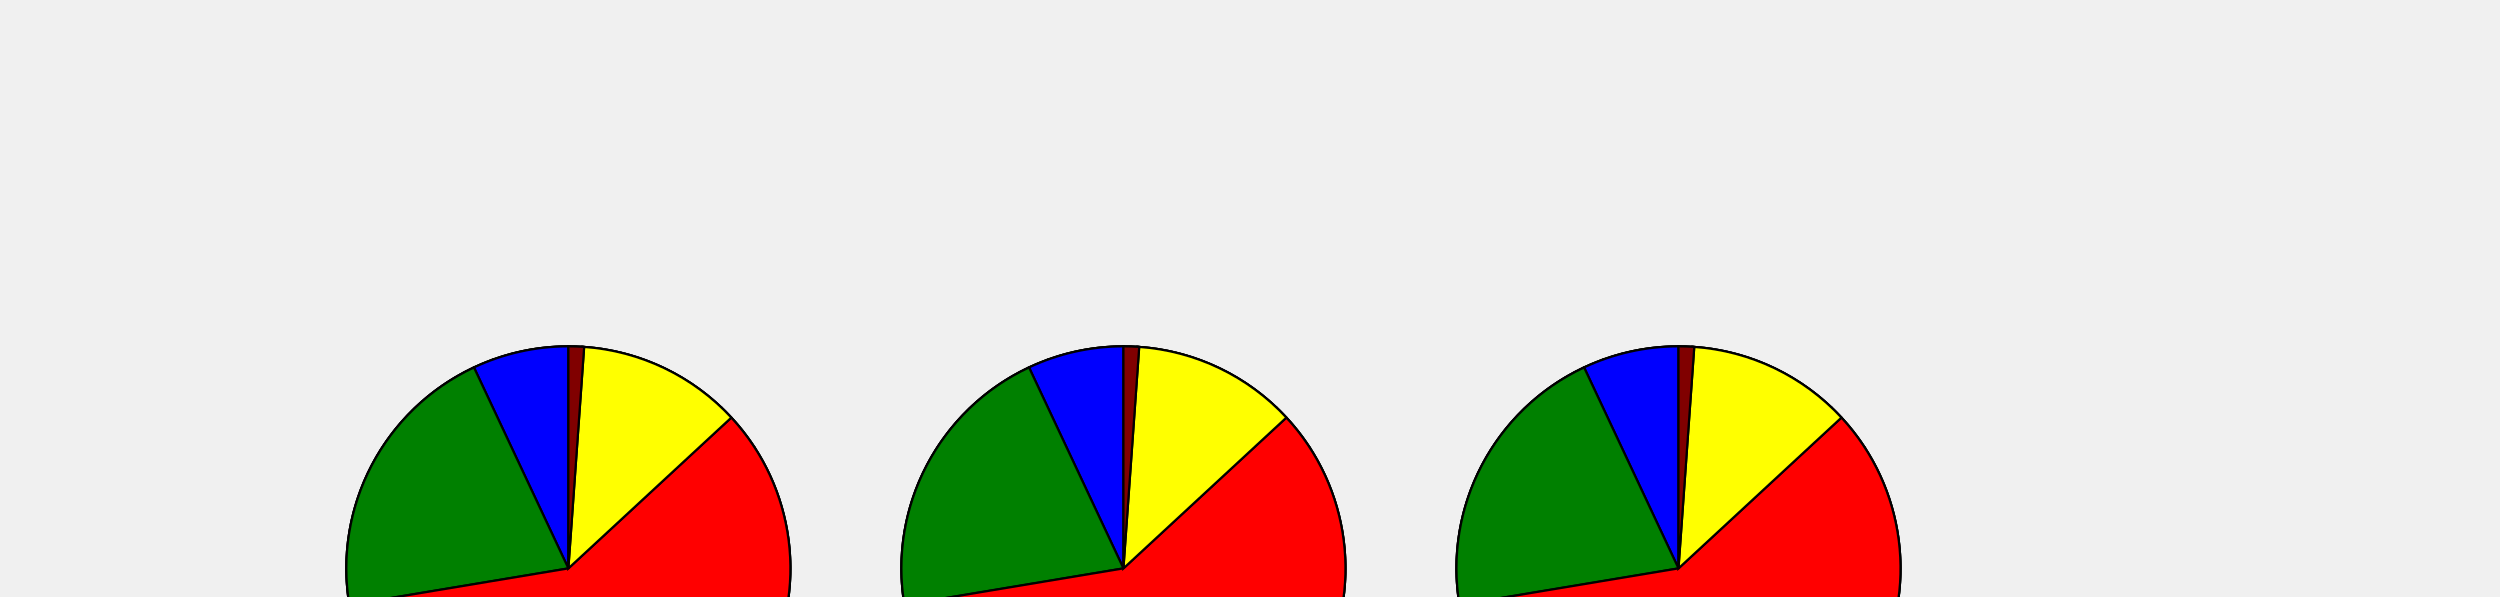
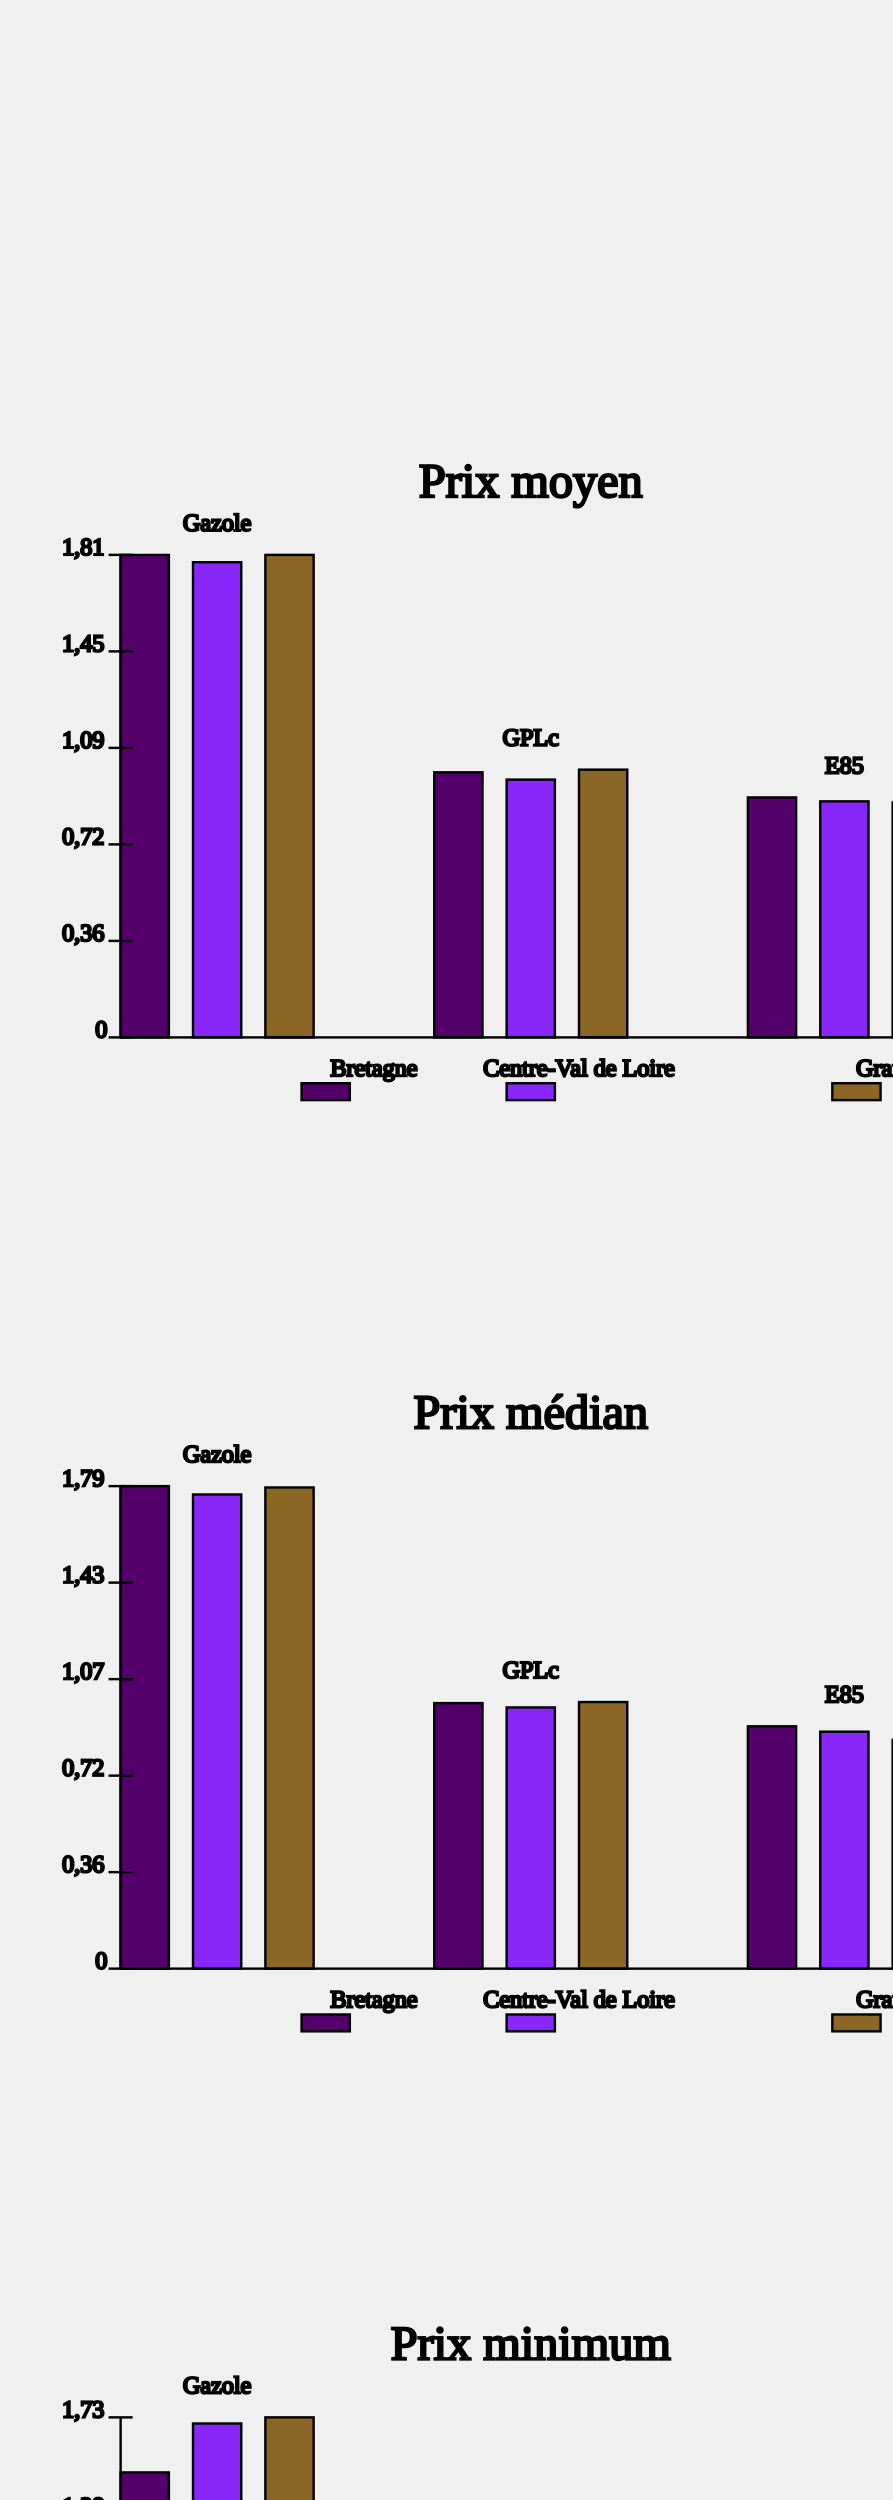
<svg xmlns="http://www.w3.org/2000/svg">
-   <g>
-     <path d="M 256.0 156.0 A 100.0 100.0 0 0 0 222.024 161.949 L 256.0 256.0 Z" fill="Blue " stroke="black" transform="rotate(0.0)" />
-     <path d="M 222.024 161.949 A 100.0 100.0 0 0 0 159.088 280.659 L 256.0 256.0 Z" fill=" Green " stroke="black" transform="rotate(0.0)" />
-     <path d="M 159.088 280.659 A 100.0 100.0 0 1 0 339.965 201.688 L 256.0 256.0 Z" fill=" Red " stroke="black" transform="rotate(0.0)" />
-     <path d="M 339.965 201.688 A 100.0 100.0 0 0 0 262.495 156.211 L 256.0 256.0 Z" fill=" Yellow " stroke="black" transform="rotate(0.0)" />
-     <path d="M 262.495 156.211 A 100.0 100.0 0 0 0 256 156.0 L 256.0 256.0 Z" fill=" Maroon " stroke="black" transform="rotate(0.0)" />
-   </g>
-   <g>
-     <path d="M 506.0 156.0 A 100.0 100.0 0 0 0 472.024 161.949 L 506.0 256.0 Z" fill="Blue " stroke="black" transform="rotate(0.0)" />
-     <path d="M 472.024 161.949 A 100.0 100.0 0 0 0 409.088 280.659 L 506.0 256.0 Z" fill=" Green " stroke="black" transform="rotate(0.0)" />
-     <path d="M 409.088 280.659 A 100.0 100.0 0 1 0 589.965 201.688 L 506.0 256.0 Z" fill=" Red " stroke="black" transform="rotate(0.0)" />
-     <path d="M 589.965 201.688 A 100.0 100.0 0 0 0 512.495 156.211 L 506.0 256.0 Z" fill=" Yellow " stroke="black" transform="rotate(0.0)" />
-     <path d="M 512.495 156.211 A 100.0 100.0 0 0 0 506 156.0 L 506.0 256.0 Z" fill=" Maroon " stroke="black" transform="rotate(0.0)" />
-   </g>
-   <g>
-     <path d="M 756.0 156.0 A 100.0 100.0 0 0 0 722.024 161.949 L 756.0 256.0 Z" fill="Blue " stroke="black" transform="rotate(0.0)" />
-     <path d="M 722.024 161.949 A 100.0 100.0 0 0 0 659.088 280.659 L 756.0 256.0 Z" fill=" Green " stroke="black" transform="rotate(0.0)" />
-     <path d="M 659.088 280.659 A 100.0 100.0 0 1 0 839.965 201.688 L 756.0 256.0 Z" fill=" Red " stroke="black" transform="rotate(0.0)" />
-     <path d="M 839.965 201.688 A 100.0 100.0 0 0 0 762.495 156.211 L 756.0 256.0 Z" fill=" Yellow " stroke="black" transform="rotate(0.0)" />
-     <path d="M 762.495 156.211 A 100.0 100.0 0 0 0 756 156.0 L 756.0 256.0 Z" fill=" Maroon " stroke="black" transform="rotate(0.0)" />
-   </g>
-   <g>
-     <path d="M 256.0 156.0 A 100.0 100.0 0 0 0 159.627 282.689 L 256.0 256.0 Z" fill="Blue " stroke="black" transform="rotate(0.0)" />
-     <path d="M 159.627 282.689 A 100.0 100.0 0 0 0 307.441 341.754 L 256.0 256.0 Z" fill=" Green " stroke="black" transform="rotate(0.0)" />
-     <path d="M 307.441 341.754 A 100.0 100.0 0 0 0 324.915 183.538 L 256.0 256.0 Z" fill=" Red " stroke="black" transform="rotate(0.0)" />
-     <path d="M 324.915 183.538 A 100.0 100.0 0 0 0 262.071 156.184 L 256.0 256.0 Z" fill=" Yellow " stroke="black" transform="rotate(0.0)" />
-     <path d="M 262.071 156.184 A 100.0 100.0 0 0 0 256 156.0 L 256.0 256.0 Z" fill=" Maroon " stroke="black" transform="rotate(0.0)" />
-   </g>
-   <g>
-     <path d="M 506.0 156.0 A 100.0 100.0 0 0 0 409.627 282.689 L 506.0 256.0 Z" fill="Blue " stroke="black" transform="rotate(0.0)" />
-     <path d="M 409.627 282.689 A 100.0 100.0 0 0 0 557.441 341.754 L 506.0 256.0 Z" fill=" Green " stroke="black" transform="rotate(0.0)" />
-     <path d="M 557.441 341.754 A 100.0 100.0 0 0 0 574.915 183.538 L 506.0 256.0 Z" fill=" Red " stroke="black" transform="rotate(0.0)" />
-     <path d="M 574.915 183.538 A 100.0 100.0 0 0 0 512.071 156.184 L 506.0 256.0 Z" fill=" Yellow " stroke="black" transform="rotate(0.0)" />
-     <path d="M 512.071 156.184 A 100.0 100.0 0 0 0 506 156.0 L 506.0 256.0 Z" fill=" Maroon " stroke="black" transform="rotate(0.0)" />
-   </g>
-   <g>
-     <path d="M 756.0 156.0 A 100.0 100.0 0 0 0 659.627 282.689 L 756.0 256.0 Z" fill="Blue " stroke="black" transform="rotate(0.0)" />
-     <path d="M 659.627 282.689 A 100.0 100.0 0 0 0 807.441 341.754 L 756.0 256.0 Z" fill=" Green " stroke="black" transform="rotate(0.0)" />
-     <path d="M 807.441 341.754 A 100.0 100.0 0 0 0 824.915 183.538 L 756.0 256.0 Z" fill=" Red " stroke="black" transform="rotate(0.0)" />
-     <path d="M 824.915 183.538 A 100.0 100.0 0 0 0 762.071 156.184 L 756.0 256.0 Z" fill=" Yellow " stroke="black" transform="rotate(0.0)" />
-     <path d="M 762.071 156.184 A 100.0 100.0 0 0 0 756.0 156.0 L 756.0 256.0 Z" fill=" Maroon " stroke="black" transform="rotate(0.0)" />
-   </g>
-   <g>
-     <path d="M 256.0 156.0 A 100.0 100.0 0 0 0 213.475 165.492 L 256.0 256.0 Z" fill="Blue " stroke="black" transform="rotate(0.0)" />
-     <path d="M 213.475 165.492 A 100.0 100.0 0 0 0 157.362 272.449 L 256.0 256.0 Z" fill=" Green " stroke="black" transform="rotate(0.0)" />
-     <path d="M 157.362 272.449 A 100.0 100.0 0 1 0 329.393 188.078 L 256.0 256.0 Z" fill=" Red " stroke="black" transform="rotate(0.0)" />
-     <path d="M 329.393 188.078 A 100.0 100.0 0 0 0 263.105 156.253 L 256.0 256.0 Z" fill=" Yellow " stroke="black" transform="rotate(0.0)" />
-     <path d="M 263.105 156.253 A 100.0 100.0 0 0 0 256 156.0 L 256.0 256.0 Z" fill=" Maroon " stroke="black" transform="rotate(0.0)" />
-   </g>
-   <g>
-     <path d="M 506.0 156.0 A 100.0 100.0 0 0 0 463.475 165.492 L 506.0 256.0 Z" fill="Blue " stroke="black" transform="rotate(0.0)" />
-     <path d="M 463.475 165.492 A 100.0 100.0 0 0 0 407.362 272.449 L 506.0 256.0 Z" fill=" Green " stroke="black" transform="rotate(0.0)" />
-     <path d="M 407.362 272.449 A 100.0 100.0 0 1 0 579.393 188.078 L 506.0 256.0 Z" fill=" Red " stroke="black" transform="rotate(0.0)" />
-     <path d="M 579.393 188.078 A 100.0 100.0 0 0 0 513.105 156.253 L 506.0 256.0 Z" fill=" Yellow " stroke="black" transform="rotate(0.0)" />
-     <path d="M 513.105 156.253 A 100.0 100.0 0 0 0 506 156.0 L 506.0 256.0 Z" fill=" Maroon " stroke="black" transform="rotate(0.0)" />
-   </g>
-   <g>
-     <path d="M 756.0 156.0 A 100.0 100.0 0 0 0 713.475 165.492 L 756.0 256.0 Z" fill="Blue " stroke="black" transform="rotate(0.0)" />
-     <path d="M 713.475 165.492 A 100.0 100.0 0 0 0 657.362 272.449 L 756.0 256.0 Z" fill=" Green " stroke="black" transform="rotate(0.0)" />
-     <path d="M 657.362 272.449 A 100.0 100.0 0 1 0 829.393 188.078 L 756.0 256.0 Z" fill=" Red " stroke="black" transform="rotate(0.0)" />
-     <path d="M 829.393 188.078 A 100.0 100.0 0 0 0 763.105 156.253 L 756.0 256.0 Z" fill=" Yellow " stroke="black" transform="rotate(0.0)" />
-     <path d="M 763.105 156.253 A 100.0 100.0 0 0 0 756.0 156.0 L 756.0 256.0 Z" fill=" Maroon " stroke="black" transform="rotate(0.0)" />
-   </g>
-   <rect x="231.0" y="408.5" height="15.0" width="50.0" fill="20200" stroke="black" transform="rotate(0)" />
-   <rect x="231.0" y="408.5" height="15.0" width="50.0" fill="20200" stroke="black" transform="rotate(0)" />
-   <rect x="481.0" y="408.5" height="15.0" width="50.0" fill="20201" stroke="black" transform="rotate(0)" />
-   <rect x="231.0" y="408.5" height="15.0" width="50.0" fill="20200" stroke="black" transform="rotate(0)" />
-   <rect x="481.0" y="408.5" height="15.0" width="50.0" fill="20201" stroke="black" transform="rotate(0)" />
-   <rect x="731.0" y="408.5" height="15.0" width="50.0" fill="20202" stroke="black" transform="rotate(0)" />
-   <rect x="231.0" y="408.5" height="15.0" width="50.0" fill="20200" stroke="black" transform="rotate(0)" />
-   <rect x="481.0" y="408.5" height="15.0" width="50.0" fill="20201" stroke="black" transform="rotate(0)" />
-   <rect x="731.0" y="408.5" height="15.0" width="50.0" fill="20202" stroke="black" transform="rotate(0)" />
-   <rect x="981.0" y="408.5" height="15.0" width="50.0" fill="20203" stroke="black" transform="rotate(0)" />
-   <rect x="231.0" y="408.5" height="15.0" width="50.0" fill="20200" stroke="black" transform="rotate(0)" />
-   <rect x="481.0" y="408.5" height="15.0" width="50.0" fill="20201" stroke="black" transform="rotate(0)" />
-   <rect x="731.0" y="408.5" height="15.0" width="50.0" fill="20202" stroke="black" transform="rotate(0)" />
-   <rect x="981.0" y="408.5" height="15.0" width="50.0" fill="20203" stroke="black" transform="rotate(0)" />
-   <rect x="1231.0" y="408.5" height="15.0" width="50.0" fill="20204" stroke="black" transform="rotate(0)" />
+   <text x="90.0" y="220.0" font-size="10" text-anchor="middle" fill="black" stroke="black" transform="rotate(0)">Gazole</text>
+   <text x="220.0" y="309.022" font-size="10" text-anchor="middle" fill="black" stroke="black" transform="rotate(0)">GPLc</text>
+   <text x="350.0" y="320.537" font-size="10" text-anchor="middle" fill="black" stroke="black" transform="rotate(0)">E85</text>
+   <rect x="50.0" y="230.031" height="199.969" width="20.0" fill="#53006b" stroke="black" transform="rotate(0)" />
+   <rect x="80.0" y="233.05" height="196.95" width="20.0" fill="#8927fa" stroke="black" transform="rotate(0)" />
+   <rect x="110.0" y="230.0" height="200.0" width="20.0" fill="#8c6624" stroke="black" transform="rotate(0)" />
+   <rect x="180.0" y="320.117" height="109.883" width="20.0" fill="#53006b" stroke="black" transform="rotate(0)" />
+   <rect x="210.0" y="323.146" height="106.854" width="20.0" fill="#8927fa" stroke="black" transform="rotate(0)" />
+   <rect x="240.0" y="319.022" height="110.978" width="20.0" fill="#8c6624" stroke="black" transform="rotate(0)" />
+   <rect x="310.0" y="330.537" height="99.463" width="20.0" fill="#53006b" stroke="black" transform="rotate(0)" />
+   <rect x="340.0" y="332.163" height="97.837" width="20.0" fill="#8927fa" stroke="black" transform="rotate(0)" />
+   <rect x="370.0" y="332.594" height="97.406" width="20.0" fill="#8c6624" stroke="black" transform="rotate(0)" />
+   <text x="220.0" y="206.0" font-size="20" text-anchor="middle" fill="black" stroke="black" transform="rotate(0)">Prix moyen</text>
+   <rect x="125.0" y="449.0" height="7.0" width="20.0" fill="#53006b" stroke="black" transform="rotate(0)" />
+   <text x="155.0" y="446.0" font-size="10" text-anchor="middle" fill="black" stroke="black" transform="rotate(0)">Bretagne</text>
+   <rect x="210.0" y="449.0" height="7.0" width="20.0" fill="#8927fa" stroke="black" transform="rotate(0)" />
+   <text x="240.0" y="446.0" font-size="10" text-anchor="middle" fill="black" stroke="black" transform="rotate(0)">Centre-Val de Loire</text>
+   <rect x="345.0" y="449.0" height="7.0" width="20.0" fill="#8c6624" stroke="black" transform="rotate(0)" />
+   <text x="375.0" y="446.0" font-size="10" text-anchor="middle" fill="black" stroke="black" transform="rotate(0)">Grand Est</text>
+   <polyline points="50.0 430.0 50.0 430.0 390.0 430.0 " fill="white" stroke="black" transform="rotate(0)" />
+   <polyline points="50.0 230.0 50.0 230.0 50.0 430.0 " fill="white" stroke="black" transform="rotate(0)" />
+   <polyline points="45.0 230.0 45.0 230.0 55.0 230.0 " fill="white" stroke="black" transform="rotate(0)" />
+   <text x="34.5" y="230.0" font-size="10" text-anchor="middle" fill="black" stroke="black" transform="rotate(0)">1,81</text>
+   <polyline points="45.0 270.0 45.0 270.0 55.0 270.0 " fill="white" stroke="black" transform="rotate(0)" />
+   <text x="34.5" y="270.0" font-size="10" text-anchor="middle" fill="black" stroke="black" transform="rotate(0)">1,45</text>
+   <polyline points="45.0 310.0 45.0 310.0 55.0 310.0 " fill="white" stroke="black" transform="rotate(0)" />
+   <text x="34.5" y="310.0" font-size="10" text-anchor="middle" fill="black" stroke="black" transform="rotate(0)">1,09</text>
+   <polyline points="45.0 350.0 45.0 350.0 55.0 350.0 " fill="white" stroke="black" transform="rotate(0)" />
+   <text x="34.5" y="350.0" font-size="10" text-anchor="middle" fill="black" stroke="black" transform="rotate(0)">0,72</text>
+   <polyline points="45.0 390.0 45.0 390.0 55.0 390.0 " fill="white" stroke="black" transform="rotate(0)" />
+   <text x="34.5" y="390.0" font-size="10" text-anchor="middle" fill="black" stroke="black" transform="rotate(0)">0,36</text>
+   <polyline points="45.0 430.0 45.0 430.0 55.0 430.0 " fill="white" stroke="black" transform="rotate(0)" />
+   <text x="42.0" y="430.0" font-size="10" text-anchor="middle" fill="black" stroke="black" transform="rotate(0)">0</text>
+   <text x="90.0" y="606.0" font-size="10" text-anchor="middle" fill="black" stroke="black" transform="rotate(0)">Gazole</text>
+   <text x="220.0" y="695.497" font-size="10" text-anchor="middle" fill="black" stroke="black" transform="rotate(0)">GPLc</text>
+   <text x="350.0" y="705.553" font-size="10" text-anchor="middle" fill="black" stroke="black" transform="rotate(0)">E85</text>
+   <rect x="50.0" y="616.0" height="200.0" width="20.0" fill="#53006b" stroke="black" transform="rotate(0)" />
+   <rect x="80.0" y="619.464" height="196.536" width="20.0" fill="#8927fa" stroke="black" transform="rotate(0)" />
+   <rect x="110.0" y="616.559" height="199.441" width="20.0" fill="#8c6624" stroke="black" transform="rotate(0)" />
+   <rect x="180.0" y="705.944" height="110.056" width="20.0" fill="#53006b" stroke="black" transform="rotate(0)" />
+   <rect x="210.0" y="707.732" height="108.268" width="20.0" fill="#8927fa" stroke="black" transform="rotate(0)" />
+   <rect x="240.0" y="705.497" height="110.503" width="20.0" fill="#8c6624" stroke="black" transform="rotate(0)" />
+   <rect x="310.0" y="715.553" height="100.447" width="20.0" fill="#53006b" stroke="black" transform="rotate(0)" />
+   <rect x="340.0" y="717.788" height="98.212" width="20.0" fill="#8927fa" stroke="black" transform="rotate(0)" />
+   <rect x="370.0" y="721.14" height="94.86" width="20.0" fill="#8c6624" stroke="black" transform="rotate(0)" />
+   <text x="220.0" y="592.0" font-size="20" text-anchor="middle" fill="black" stroke="black" transform="rotate(0)">Prix médian</text>
+   <rect x="125.0" y="835.0" height="7.0" width="20.0" fill="#53006b" stroke="black" transform="rotate(0)" />
+   <text x="155.0" y="832.0" font-size="10" text-anchor="middle" fill="black" stroke="black" transform="rotate(0)">Bretagne</text>
+   <rect x="210.0" y="835.0" height="7.0" width="20.0" fill="#8927fa" stroke="black" transform="rotate(0)" />
+   <text x="240.0" y="832.0" font-size="10" text-anchor="middle" fill="black" stroke="black" transform="rotate(0)">Centre-Val de Loire</text>
+   <rect x="345.0" y="835.0" height="7.0" width="20.0" fill="#8c6624" stroke="black" transform="rotate(0)" />
+   <text x="375.0" y="832.0" font-size="10" text-anchor="middle" fill="black" stroke="black" transform="rotate(0)">Grand Est</text>
+   <polyline points="50.0 816.0 50.0 816.0 390.0 816.0 " fill="white" stroke="black" transform="rotate(0)" />
+   <polyline points="50.0 616.0 50.0 616.0 50.0 816.0 " fill="white" stroke="black" transform="rotate(0)" />
+   <polyline points="45.0 616.0 45.0 616.0 55.0 616.0 " fill="white" stroke="black" transform="rotate(0)" />
+   <text x="34.5" y="616.0" font-size="10" text-anchor="middle" fill="black" stroke="black" transform="rotate(0)">1,79</text>
+   <polyline points="45.0 656.0 45.0 656.0 55.0 656.0 " fill="white" stroke="black" transform="rotate(0)" />
+   <text x="34.5" y="656.0" font-size="10" text-anchor="middle" fill="black" stroke="black" transform="rotate(0)">1,43</text>
+   <polyline points="45.0 696.0 45.0 696.0 55.0 696.0 " fill="white" stroke="black" transform="rotate(0)" />
+   <text x="34.5" y="696.0" font-size="10" text-anchor="middle" fill="black" stroke="black" transform="rotate(0)">1,07</text>
+   <polyline points="45.0 736.0 45.0 736.0 55.0 736.0 " fill="white" stroke="black" transform="rotate(0)" />
+   <text x="34.5" y="736.0" font-size="10" text-anchor="middle" fill="black" stroke="black" transform="rotate(0)">0,72</text>
+   <polyline points="45.0 776.0 45.0 776.0 55.0 776.0 " fill="white" stroke="black" transform="rotate(0)" />
+   <text x="34.5" y="776.0" font-size="10" text-anchor="middle" fill="black" stroke="black" transform="rotate(0)">0,36</text>
+   <polyline points="45.0 816.0 45.0 816.0 55.0 816.0 " fill="white" stroke="black" transform="rotate(0)" />
+   <text x="42.0" y="816.0" font-size="10" text-anchor="middle" fill="black" stroke="black" transform="rotate(0)">0</text>
+   <text x="90.0" y="992.0" font-size="10" text-anchor="middle" fill="black" stroke="black" transform="rotate(0)">Gazole</text>
+   <text x="220.0" y="1087.773" font-size="10" text-anchor="middle" fill="black" stroke="black" transform="rotate(0)">GPLc</text>
+   <text x="350.0" y="1099.354" font-size="10" text-anchor="middle" fill="black" stroke="black" transform="rotate(0)">E85</text>
+   <rect x="50.0" y="1024.814" height="177.186" width="20.0" fill="#53006b" stroke="black" transform="rotate(0)" />
+   <rect x="80.0" y="1004.548" height="197.452" width="20.0" fill="#8927fa" stroke="black" transform="rotate(0)" />
+   <rect x="110.0" y="1002.0" height="200.0" width="20.0" fill="#8c6624" stroke="black" transform="rotate(0)" />
+   <rect x="180.0" y="1132.515" height="69.485" width="20.0" fill="#53006b" stroke="black" transform="rotate(0)" />
+   <rect x="210.0" y="1105.995" height="96.005" width="20.0" fill="#8927fa" stroke="black" transform="rotate(0)" />
+   <rect x="240.0" y="1097.773" height="104.227" width="20.0" fill="#8c6624" stroke="black" transform="rotate(0)" />
+   <rect x="310.0" y="1109.354" height="92.646" width="20.0" fill="#53006b" stroke="black" transform="rotate(0)" />
+   <rect x="340.0" y="1111.207" height="90.793" width="20.0" fill="#8927fa" stroke="black" transform="rotate(0)" />
+   <rect x="370.0" y="1109.47" height="92.53" width="20.0" fill="#8c6624" stroke="black" transform="rotate(0)" />
+   <text x="220.0" y="978.0" font-size="20" text-anchor="middle" fill="black" stroke="black" transform="rotate(0)">Prix minimum</text>
+   <rect x="125.0" y="1221.0" height="7.0" width="20.0" fill="#53006b" stroke="black" transform="rotate(0)" />
+   <text x="155.0" y="1218.0" font-size="10" text-anchor="middle" fill="black" stroke="black" transform="rotate(0)">Bretagne</text>
+   <rect x="210.0" y="1221.0" height="7.0" width="20.0" fill="#8927fa" stroke="black" transform="rotate(0)" />
+   <text x="240.0" y="1218.0" font-size="10" text-anchor="middle" fill="black" stroke="black" transform="rotate(0)">Centre-Val de Loire</text>
+   <rect x="345.0" y="1221.0" height="7.0" width="20.0" fill="#8c6624" stroke="black" transform="rotate(0)" />
+   <text x="375.0" y="1218.0" font-size="10" text-anchor="middle" fill="black" stroke="black" transform="rotate(0)">Grand Est</text>
+   <polyline points="50.0 1202.0 50.0 1202.0 390.0 1202.0 " fill="white" stroke="black" transform="rotate(0)" />
+   <polyline points="50.0 1002.0 50.0 1002.0 50.0 1202.0 " fill="white" stroke="black" transform="rotate(0)" />
+   <polyline points="45.0 1002.0 45.0 1002.0 55.0 1002.0 " fill="white" stroke="black" transform="rotate(0)" />
+   <text x="34.5" y="1002.0" font-size="10" text-anchor="middle" fill="black" stroke="black" transform="rotate(0)">1,73</text>
+   <polyline points="45.0 1042.0 45.0 1042.0 55.0 1042.0 " fill="white" stroke="black" transform="rotate(0)" />
+   <text x="34.5" y="1042.0" font-size="10" text-anchor="middle" fill="black" stroke="black" transform="rotate(0)">1,38</text>
+   <polyline points="45.0 1082.0 45.0 1082.0 55.0 1082.0 " fill="white" stroke="black" transform="rotate(0)" />
+   <text x="34.5" y="1082.0" font-size="10" text-anchor="middle" fill="black" stroke="black" transform="rotate(0)">1,04</text>
+   <polyline points="45.0 1122.0 45.0 1122.0 55.0 1122.0 " fill="white" stroke="black" transform="rotate(0)" />
+   <text x="34.5" y="1122.0" font-size="10" text-anchor="middle" fill="black" stroke="black" transform="rotate(0)">0,69</text>
+   <polyline points="45.0 1162.0 45.0 1162.0 55.0 1162.0 " fill="white" stroke="black" transform="rotate(0)" />
+   <text x="34.5" y="1162.0" font-size="10" text-anchor="middle" fill="black" stroke="black" transform="rotate(0)">0,35</text>
+   <polyline points="45.0 1202.0 45.0 1202.0 55.0 1202.0 " fill="white" stroke="black" transform="rotate(0)" />
+   <text x="42.0" y="1202.0" font-size="10" text-anchor="middle" fill="black" stroke="black" transform="rotate(0)">0</text>
</svg>
